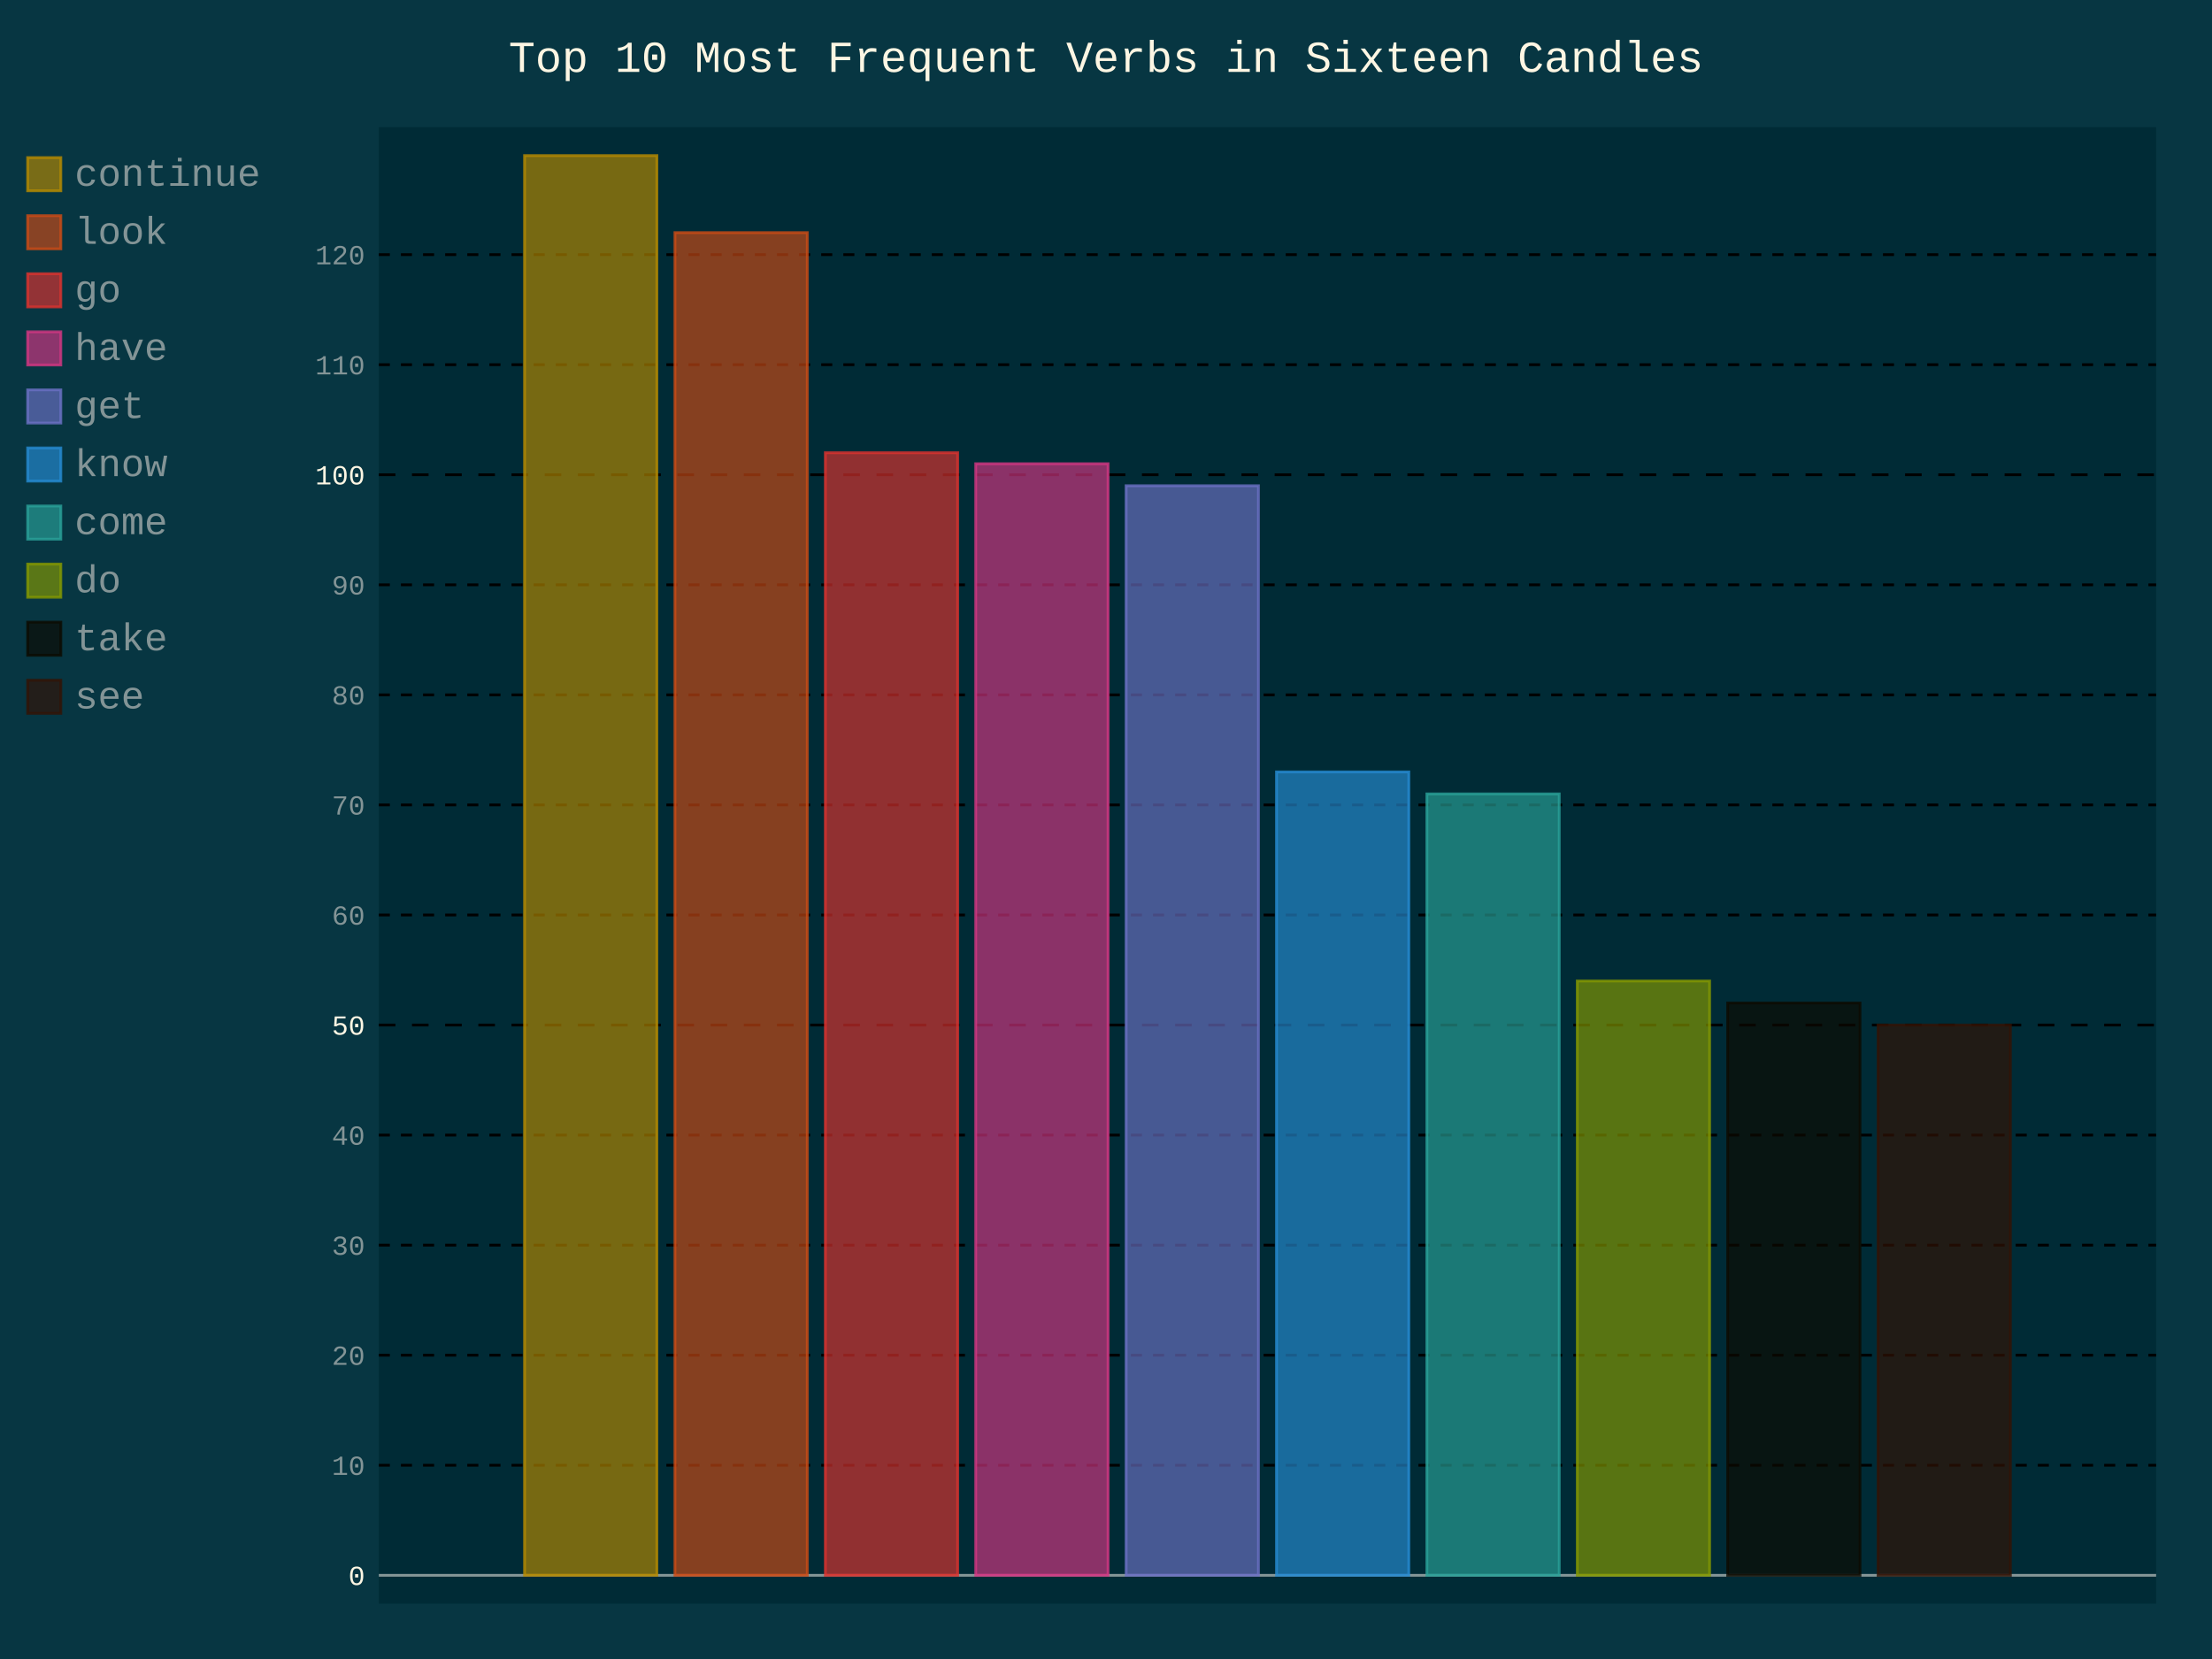
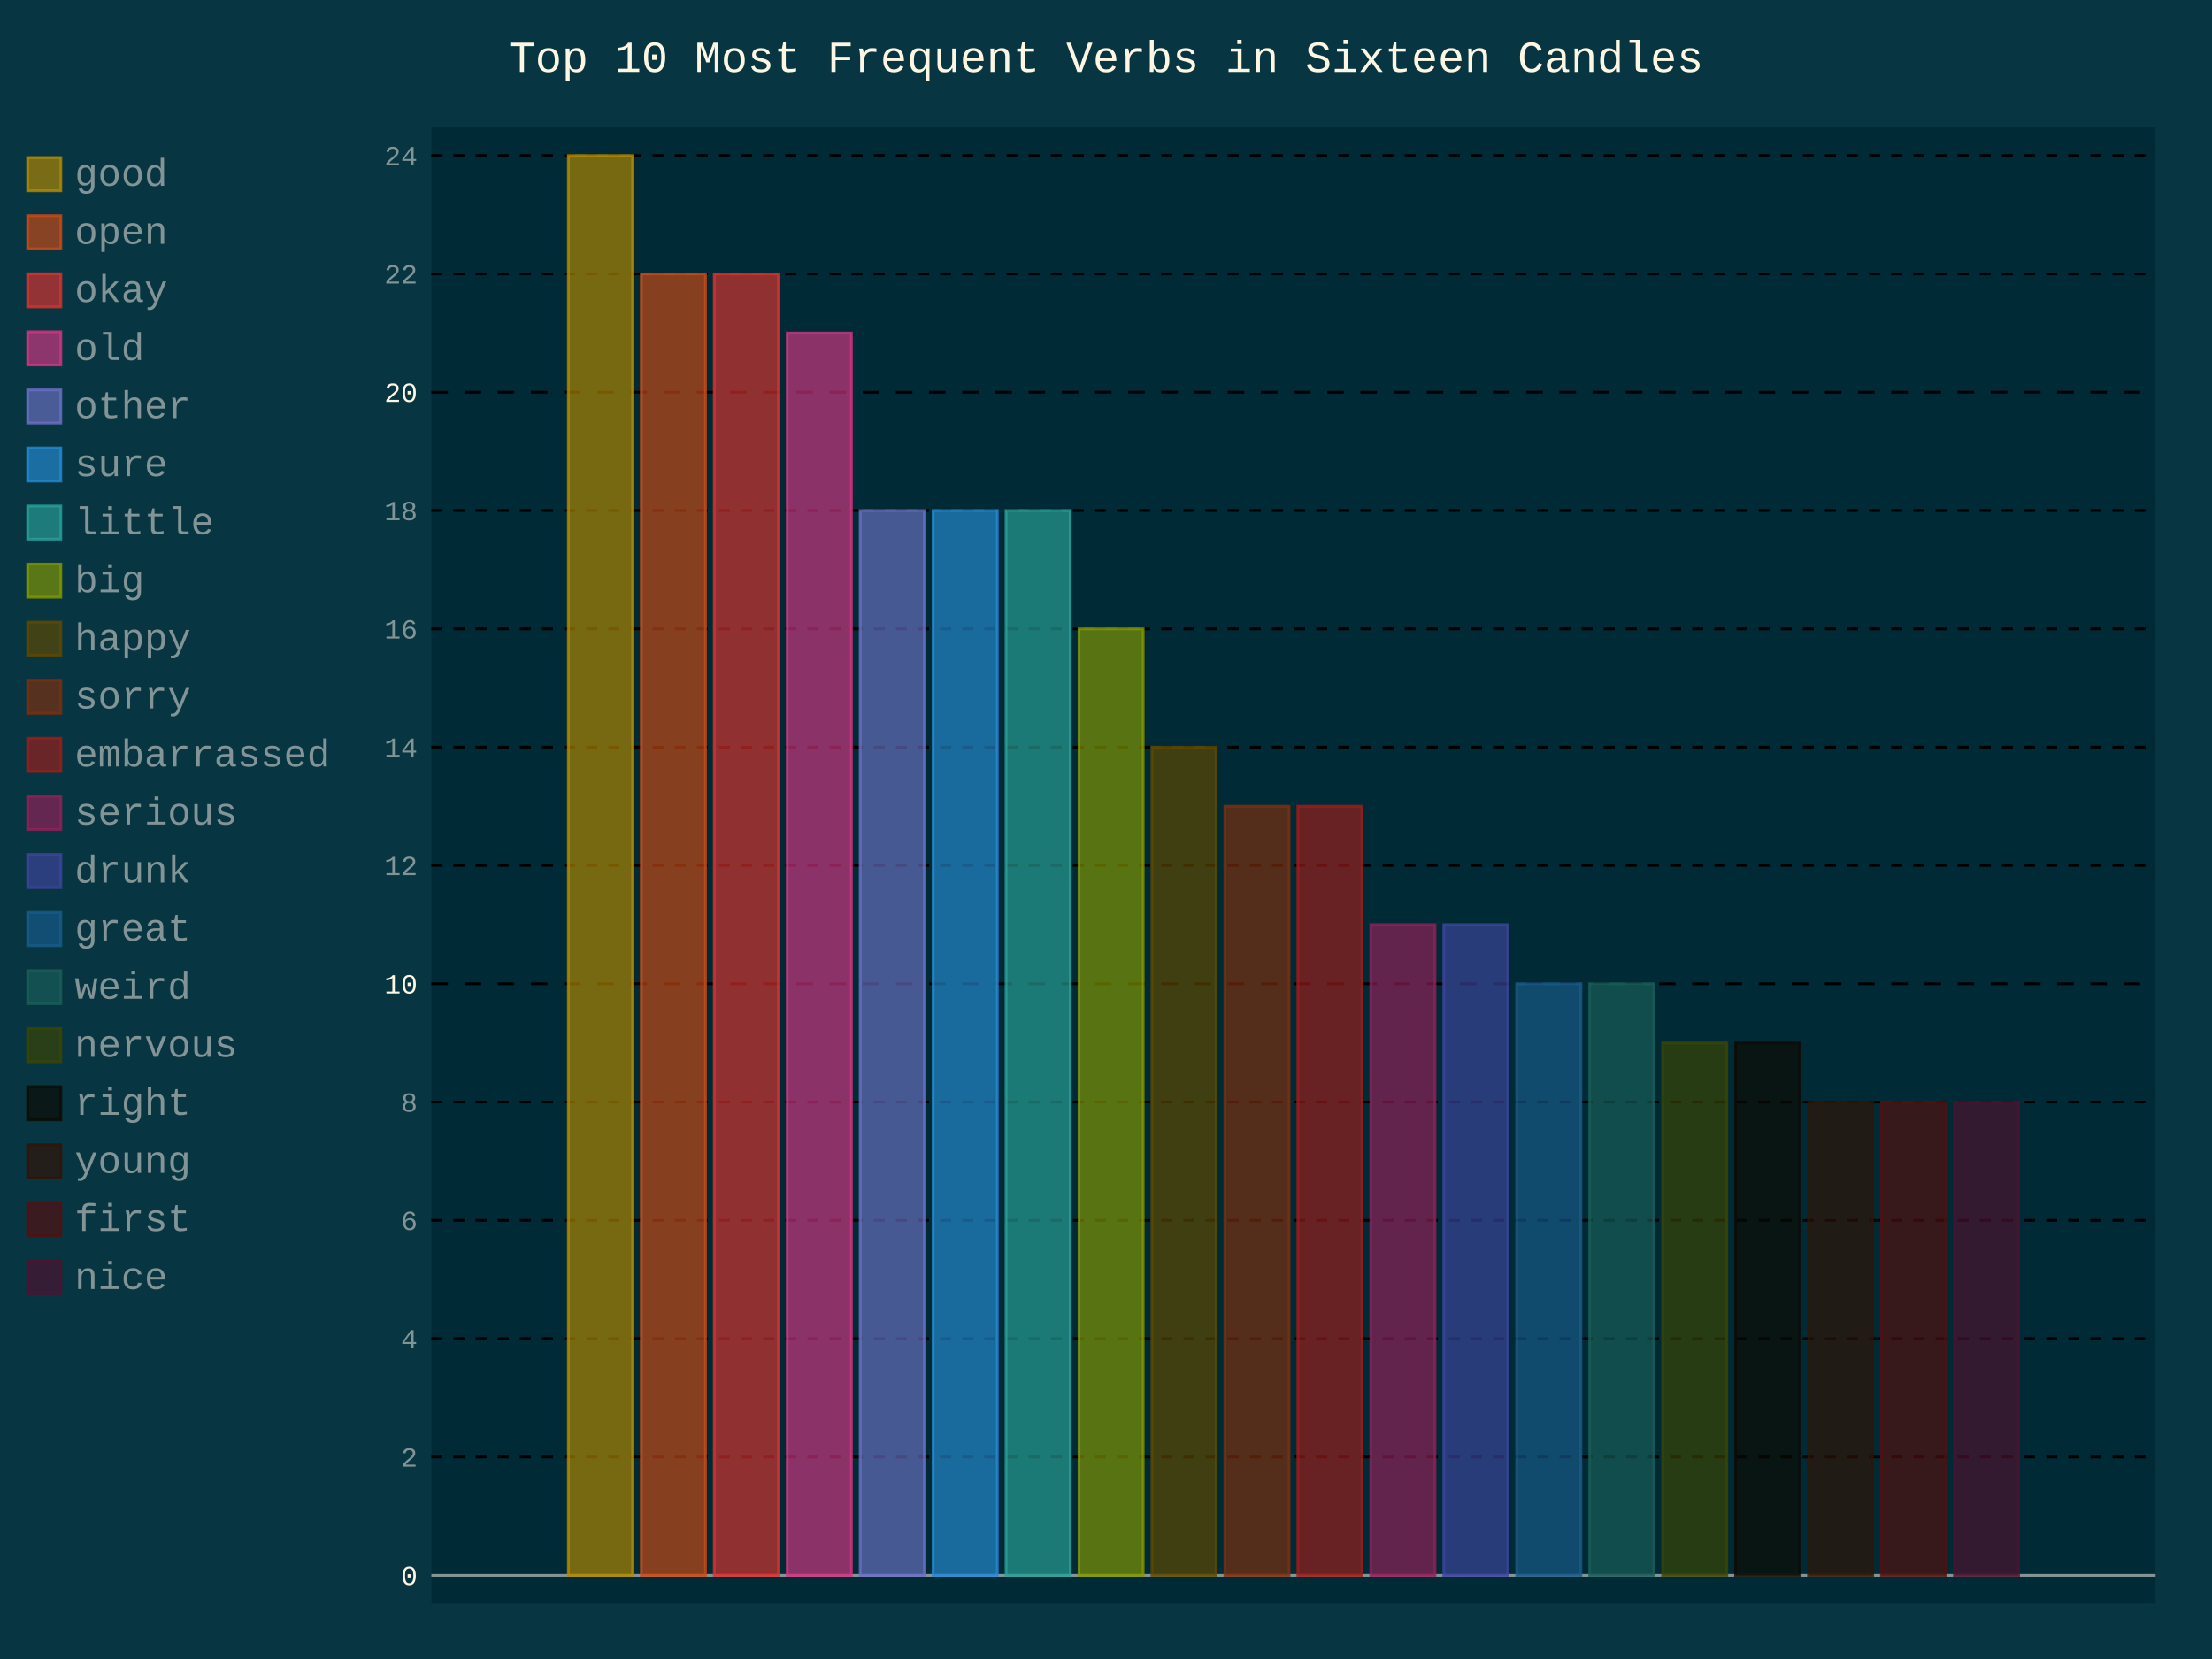
- <svg xmlns="http://www.w3.org/2000/svg" id="chart-0e045e75-2736-4176-a54f-818cfcee8a85" class="pygal-chart" viewBox="0 0 800 600">
+ <svg xmlns="http://www.w3.org/2000/svg" id="chart-12c4cc62-80fc-4d51-9cc6-3040ee820a3d" class="pygal-chart" viewBox="0 0 800 600">
  <defs>
-     <style type="text/css">#chart-0e045e75-2736-4176-a54f-818cfcee8a85{-webkit-user-select:none;-webkit-font-smoothing:antialiased;font-family:Consolas,"Liberation Mono",Menlo,Courier,monospace}#chart-0e045e75-2736-4176-a54f-818cfcee8a85 .title{font-family:Consolas,"Liberation Mono",Menlo,Courier,monospace;font-size:16px}#chart-0e045e75-2736-4176-a54f-818cfcee8a85 .legends .legend text{font-family:Consolas,"Liberation Mono",Menlo,Courier,monospace;font-size:14px}#chart-0e045e75-2736-4176-a54f-818cfcee8a85 .axis text{font-family:Consolas,"Liberation Mono",Menlo,Courier,monospace;font-size:10px}#chart-0e045e75-2736-4176-a54f-818cfcee8a85 .axis text.major{font-family:Consolas,"Liberation Mono",Menlo,Courier,monospace;font-size:10px}#chart-0e045e75-2736-4176-a54f-818cfcee8a85 .text-overlay text.value{font-family:Consolas,"Liberation Mono",Menlo,Courier,monospace;font-size:16px}#chart-0e045e75-2736-4176-a54f-818cfcee8a85 .text-overlay text.label{font-family:Consolas,"Liberation Mono",Menlo,Courier,monospace;font-size:10px}#chart-0e045e75-2736-4176-a54f-818cfcee8a85 .tooltip{font-family:Consolas,"Liberation Mono",Menlo,Courier,monospace;font-size:14px}#chart-0e045e75-2736-4176-a54f-818cfcee8a85 text.no_data{font-family:Consolas,"Liberation Mono",Menlo,Courier,monospace;font-size:64px}
- #chart-0e045e75-2736-4176-a54f-818cfcee8a85{background-color:#073642}#chart-0e045e75-2736-4176-a54f-818cfcee8a85 path,#chart-0e045e75-2736-4176-a54f-818cfcee8a85 line,#chart-0e045e75-2736-4176-a54f-818cfcee8a85 rect,#chart-0e045e75-2736-4176-a54f-818cfcee8a85 circle{-webkit-transition:500ms ease-in;-moz-transition:500ms ease-in;transition:500ms ease-in}#chart-0e045e75-2736-4176-a54f-818cfcee8a85 .graph &gt; .background{fill:#073642}#chart-0e045e75-2736-4176-a54f-818cfcee8a85 .plot &gt; .background{fill:#002b36}#chart-0e045e75-2736-4176-a54f-818cfcee8a85 .graph{fill:#839496}#chart-0e045e75-2736-4176-a54f-818cfcee8a85 text.no_data{fill:#fdf6e3}#chart-0e045e75-2736-4176-a54f-818cfcee8a85 .title{fill:#fdf6e3}#chart-0e045e75-2736-4176-a54f-818cfcee8a85 .legends .legend text{fill:#839496}#chart-0e045e75-2736-4176-a54f-818cfcee8a85 .legends .legend:hover text{fill:#fdf6e3}#chart-0e045e75-2736-4176-a54f-818cfcee8a85 .axis .line{stroke:#fdf6e3}#chart-0e045e75-2736-4176-a54f-818cfcee8a85 .axis .guide.line{stroke:#657b83}#chart-0e045e75-2736-4176-a54f-818cfcee8a85 .axis .major.line{stroke:#839496}#chart-0e045e75-2736-4176-a54f-818cfcee8a85 .axis text.major{fill:#fdf6e3}#chart-0e045e75-2736-4176-a54f-818cfcee8a85 .axis.y .guides:hover .guide.line,#chart-0e045e75-2736-4176-a54f-818cfcee8a85 .line-graph .axis.x .guides:hover .guide.line,#chart-0e045e75-2736-4176-a54f-818cfcee8a85 .stackedline-graph .axis.x .guides:hover .guide.line,#chart-0e045e75-2736-4176-a54f-818cfcee8a85 .xy-graph .axis.x .guides:hover .guide.line{stroke:#fdf6e3}#chart-0e045e75-2736-4176-a54f-818cfcee8a85 .axis .guides:hover text{fill:#fdf6e3}#chart-0e045e75-2736-4176-a54f-818cfcee8a85 .reactive{fill-opacity:.66;stroke-opacity:.8;stroke-width:1}#chart-0e045e75-2736-4176-a54f-818cfcee8a85 .ci{stroke:#839496}#chart-0e045e75-2736-4176-a54f-818cfcee8a85 .reactive.active,#chart-0e045e75-2736-4176-a54f-818cfcee8a85 .active .reactive{fill-opacity:.9;stroke-opacity:.9;stroke-width:4}#chart-0e045e75-2736-4176-a54f-818cfcee8a85 .ci .reactive.active{stroke-width:1.5}#chart-0e045e75-2736-4176-a54f-818cfcee8a85 .series text{fill:#fdf6e3}#chart-0e045e75-2736-4176-a54f-818cfcee8a85 .tooltip rect{fill:#002b36;stroke:#fdf6e3;-webkit-transition:opacity 500ms ease-in;-moz-transition:opacity 500ms ease-in;transition:opacity 500ms ease-in}#chart-0e045e75-2736-4176-a54f-818cfcee8a85 .tooltip .label{fill:#839496}#chart-0e045e75-2736-4176-a54f-818cfcee8a85 .tooltip .label{fill:#839496}#chart-0e045e75-2736-4176-a54f-818cfcee8a85 .tooltip .legend{font-size:.8em;fill:#657b83}#chart-0e045e75-2736-4176-a54f-818cfcee8a85 .tooltip .x_label{font-size:.6em;fill:#fdf6e3}#chart-0e045e75-2736-4176-a54f-818cfcee8a85 .tooltip .xlink{font-size:.5em;text-decoration:underline}#chart-0e045e75-2736-4176-a54f-818cfcee8a85 .tooltip .value{font-size:1.5em}#chart-0e045e75-2736-4176-a54f-818cfcee8a85 .bound{font-size:.5em}#chart-0e045e75-2736-4176-a54f-818cfcee8a85 .max-value{font-size:.75em;fill:#657b83}#chart-0e045e75-2736-4176-a54f-818cfcee8a85 .map-element{fill:#002b36;stroke:#657b83 !important}#chart-0e045e75-2736-4176-a54f-818cfcee8a85 .map-element .reactive{fill-opacity:inherit;stroke-opacity:inherit}#chart-0e045e75-2736-4176-a54f-818cfcee8a85 .color-0,#chart-0e045e75-2736-4176-a54f-818cfcee8a85 .color-0 a:visited{stroke:#b58900;fill:#b58900}#chart-0e045e75-2736-4176-a54f-818cfcee8a85 .color-1,#chart-0e045e75-2736-4176-a54f-818cfcee8a85 .color-1 a:visited{stroke:#cb4b16;fill:#cb4b16}#chart-0e045e75-2736-4176-a54f-818cfcee8a85 .color-2,#chart-0e045e75-2736-4176-a54f-818cfcee8a85 .color-2 a:visited{stroke:#dc322f;fill:#dc322f}#chart-0e045e75-2736-4176-a54f-818cfcee8a85 .color-3,#chart-0e045e75-2736-4176-a54f-818cfcee8a85 .color-3 a:visited{stroke:#d33682;fill:#d33682}#chart-0e045e75-2736-4176-a54f-818cfcee8a85 .color-4,#chart-0e045e75-2736-4176-a54f-818cfcee8a85 .color-4 a:visited{stroke:#6c71c4;fill:#6c71c4}#chart-0e045e75-2736-4176-a54f-818cfcee8a85 .color-5,#chart-0e045e75-2736-4176-a54f-818cfcee8a85 .color-5 a:visited{stroke:#268bd2;fill:#268bd2}#chart-0e045e75-2736-4176-a54f-818cfcee8a85 .color-6,#chart-0e045e75-2736-4176-a54f-818cfcee8a85 .color-6 a:visited{stroke:#2aa198;fill:#2aa198}#chart-0e045e75-2736-4176-a54f-818cfcee8a85 .color-7,#chart-0e045e75-2736-4176-a54f-818cfcee8a85 .color-7 a:visited{stroke:#859900;fill:#859900}#chart-0e045e75-2736-4176-a54f-818cfcee8a85 .color-8,#chart-0e045e75-2736-4176-a54f-818cfcee8a85 .color-8 a:visited{stroke:#0d0a00;fill:#0d0a00}#chart-0e045e75-2736-4176-a54f-818cfcee8a85 .color-9,#chart-0e045e75-2736-4176-a54f-818cfcee8a85 .color-9 a:visited{stroke:#331306;fill:#331306}#chart-0e045e75-2736-4176-a54f-818cfcee8a85 .text-overlay .color-0 text{fill:black}#chart-0e045e75-2736-4176-a54f-818cfcee8a85 .text-overlay .color-1 text{fill:black}#chart-0e045e75-2736-4176-a54f-818cfcee8a85 .text-overlay .color-2 text{fill:black}#chart-0e045e75-2736-4176-a54f-818cfcee8a85 .text-overlay .color-3 text{fill:black}#chart-0e045e75-2736-4176-a54f-818cfcee8a85 .text-overlay .color-4 text{fill:black}#chart-0e045e75-2736-4176-a54f-818cfcee8a85 .text-overlay .color-5 text{fill:black}#chart-0e045e75-2736-4176-a54f-818cfcee8a85 .text-overlay .color-6 text{fill:black}#chart-0e045e75-2736-4176-a54f-818cfcee8a85 .text-overlay .color-7 text{fill:black}#chart-0e045e75-2736-4176-a54f-818cfcee8a85 .text-overlay .color-8 text{fill:white}#chart-0e045e75-2736-4176-a54f-818cfcee8a85 .text-overlay .color-9 text{fill:white}
- #chart-0e045e75-2736-4176-a54f-818cfcee8a85 text.no_data{text-anchor:middle}#chart-0e045e75-2736-4176-a54f-818cfcee8a85 .guide.line{fill:none}#chart-0e045e75-2736-4176-a54f-818cfcee8a85 .centered{text-anchor:middle}#chart-0e045e75-2736-4176-a54f-818cfcee8a85 .title{text-anchor:middle}#chart-0e045e75-2736-4176-a54f-818cfcee8a85 .legends .legend text{fill-opacity:1}#chart-0e045e75-2736-4176-a54f-818cfcee8a85 .axis.x text{text-anchor:middle}#chart-0e045e75-2736-4176-a54f-818cfcee8a85 .axis.x:not(.web) text[transform]{text-anchor:start}#chart-0e045e75-2736-4176-a54f-818cfcee8a85 .axis.x:not(.web) text[transform].backwards{text-anchor:end}#chart-0e045e75-2736-4176-a54f-818cfcee8a85 .axis.y text{text-anchor:end}#chart-0e045e75-2736-4176-a54f-818cfcee8a85 .axis.y text[transform].backwards{text-anchor:start}#chart-0e045e75-2736-4176-a54f-818cfcee8a85 .axis.y2 text{text-anchor:start}#chart-0e045e75-2736-4176-a54f-818cfcee8a85 .axis.y2 text[transform].backwards{text-anchor:end}#chart-0e045e75-2736-4176-a54f-818cfcee8a85 .axis .guide.line{stroke-dasharray:4,4;stroke:black}#chart-0e045e75-2736-4176-a54f-818cfcee8a85 .axis .major.guide.line{stroke-dasharray:6,6;stroke:black}#chart-0e045e75-2736-4176-a54f-818cfcee8a85 .horizontal .axis.y .guide.line,#chart-0e045e75-2736-4176-a54f-818cfcee8a85 .horizontal .axis.y2 .guide.line,#chart-0e045e75-2736-4176-a54f-818cfcee8a85 .vertical .axis.x .guide.line{opacity:0}#chart-0e045e75-2736-4176-a54f-818cfcee8a85 .horizontal .axis.always_show .guide.line,#chart-0e045e75-2736-4176-a54f-818cfcee8a85 .vertical .axis.always_show .guide.line{opacity:1 !important}#chart-0e045e75-2736-4176-a54f-818cfcee8a85 .axis.y .guides:hover .guide.line,#chart-0e045e75-2736-4176-a54f-818cfcee8a85 .axis.y2 .guides:hover .guide.line,#chart-0e045e75-2736-4176-a54f-818cfcee8a85 .axis.x .guides:hover .guide.line{opacity:1}#chart-0e045e75-2736-4176-a54f-818cfcee8a85 .axis .guides:hover text{opacity:1}#chart-0e045e75-2736-4176-a54f-818cfcee8a85 .nofill{fill:none}#chart-0e045e75-2736-4176-a54f-818cfcee8a85 .subtle-fill{fill-opacity:.2}#chart-0e045e75-2736-4176-a54f-818cfcee8a85 .dot{stroke-width:1px;fill-opacity:1;stroke-opacity:1}#chart-0e045e75-2736-4176-a54f-818cfcee8a85 .dot.active{stroke-width:5px}#chart-0e045e75-2736-4176-a54f-818cfcee8a85 .dot.negative{fill:transparent}#chart-0e045e75-2736-4176-a54f-818cfcee8a85 text,#chart-0e045e75-2736-4176-a54f-818cfcee8a85 tspan{stroke:none !important}#chart-0e045e75-2736-4176-a54f-818cfcee8a85 .series text.active{opacity:1}#chart-0e045e75-2736-4176-a54f-818cfcee8a85 .tooltip rect{fill-opacity:.95;stroke-width:.5}#chart-0e045e75-2736-4176-a54f-818cfcee8a85 .tooltip text{fill-opacity:1}#chart-0e045e75-2736-4176-a54f-818cfcee8a85 .showable{visibility:hidden}#chart-0e045e75-2736-4176-a54f-818cfcee8a85 .showable.shown{visibility:visible}#chart-0e045e75-2736-4176-a54f-818cfcee8a85 .gauge-background{fill:rgba(229,229,229,1);stroke:none}#chart-0e045e75-2736-4176-a54f-818cfcee8a85 .bg-lines{stroke:#073642;stroke-width:2px}</style>
+     <style type="text/css">#chart-12c4cc62-80fc-4d51-9cc6-3040ee820a3d{-webkit-user-select:none;-webkit-font-smoothing:antialiased;font-family:Consolas,"Liberation Mono",Menlo,Courier,monospace}#chart-12c4cc62-80fc-4d51-9cc6-3040ee820a3d .title{font-family:Consolas,"Liberation Mono",Menlo,Courier,monospace;font-size:16px}#chart-12c4cc62-80fc-4d51-9cc6-3040ee820a3d .legends .legend text{font-family:Consolas,"Liberation Mono",Menlo,Courier,monospace;font-size:14px}#chart-12c4cc62-80fc-4d51-9cc6-3040ee820a3d .axis text{font-family:Consolas,"Liberation Mono",Menlo,Courier,monospace;font-size:10px}#chart-12c4cc62-80fc-4d51-9cc6-3040ee820a3d .axis text.major{font-family:Consolas,"Liberation Mono",Menlo,Courier,monospace;font-size:10px}#chart-12c4cc62-80fc-4d51-9cc6-3040ee820a3d .text-overlay text.value{font-family:Consolas,"Liberation Mono",Menlo,Courier,monospace;font-size:16px}#chart-12c4cc62-80fc-4d51-9cc6-3040ee820a3d .text-overlay text.label{font-family:Consolas,"Liberation Mono",Menlo,Courier,monospace;font-size:10px}#chart-12c4cc62-80fc-4d51-9cc6-3040ee820a3d .tooltip{font-family:Consolas,"Liberation Mono",Menlo,Courier,monospace;font-size:14px}#chart-12c4cc62-80fc-4d51-9cc6-3040ee820a3d text.no_data{font-family:Consolas,"Liberation Mono",Menlo,Courier,monospace;font-size:64px}
+ #chart-12c4cc62-80fc-4d51-9cc6-3040ee820a3d{background-color:#073642}#chart-12c4cc62-80fc-4d51-9cc6-3040ee820a3d path,#chart-12c4cc62-80fc-4d51-9cc6-3040ee820a3d line,#chart-12c4cc62-80fc-4d51-9cc6-3040ee820a3d rect,#chart-12c4cc62-80fc-4d51-9cc6-3040ee820a3d circle{-webkit-transition:500ms ease-in;-moz-transition:500ms ease-in;transition:500ms ease-in}#chart-12c4cc62-80fc-4d51-9cc6-3040ee820a3d .graph &gt; .background{fill:#073642}#chart-12c4cc62-80fc-4d51-9cc6-3040ee820a3d .plot &gt; .background{fill:#002b36}#chart-12c4cc62-80fc-4d51-9cc6-3040ee820a3d .graph{fill:#839496}#chart-12c4cc62-80fc-4d51-9cc6-3040ee820a3d text.no_data{fill:#fdf6e3}#chart-12c4cc62-80fc-4d51-9cc6-3040ee820a3d .title{fill:#fdf6e3}#chart-12c4cc62-80fc-4d51-9cc6-3040ee820a3d .legends .legend text{fill:#839496}#chart-12c4cc62-80fc-4d51-9cc6-3040ee820a3d .legends .legend:hover text{fill:#fdf6e3}#chart-12c4cc62-80fc-4d51-9cc6-3040ee820a3d .axis .line{stroke:#fdf6e3}#chart-12c4cc62-80fc-4d51-9cc6-3040ee820a3d .axis .guide.line{stroke:#657b83}#chart-12c4cc62-80fc-4d51-9cc6-3040ee820a3d .axis .major.line{stroke:#839496}#chart-12c4cc62-80fc-4d51-9cc6-3040ee820a3d .axis text.major{fill:#fdf6e3}#chart-12c4cc62-80fc-4d51-9cc6-3040ee820a3d .axis.y .guides:hover .guide.line,#chart-12c4cc62-80fc-4d51-9cc6-3040ee820a3d .line-graph .axis.x .guides:hover .guide.line,#chart-12c4cc62-80fc-4d51-9cc6-3040ee820a3d .stackedline-graph .axis.x .guides:hover .guide.line,#chart-12c4cc62-80fc-4d51-9cc6-3040ee820a3d .xy-graph .axis.x .guides:hover .guide.line{stroke:#fdf6e3}#chart-12c4cc62-80fc-4d51-9cc6-3040ee820a3d .axis .guides:hover text{fill:#fdf6e3}#chart-12c4cc62-80fc-4d51-9cc6-3040ee820a3d .reactive{fill-opacity:.66;stroke-opacity:.8;stroke-width:1}#chart-12c4cc62-80fc-4d51-9cc6-3040ee820a3d .ci{stroke:#839496}#chart-12c4cc62-80fc-4d51-9cc6-3040ee820a3d .reactive.active,#chart-12c4cc62-80fc-4d51-9cc6-3040ee820a3d .active .reactive{fill-opacity:.9;stroke-opacity:.9;stroke-width:4}#chart-12c4cc62-80fc-4d51-9cc6-3040ee820a3d .ci .reactive.active{stroke-width:1.5}#chart-12c4cc62-80fc-4d51-9cc6-3040ee820a3d .series text{fill:#fdf6e3}#chart-12c4cc62-80fc-4d51-9cc6-3040ee820a3d .tooltip rect{fill:#002b36;stroke:#fdf6e3;-webkit-transition:opacity 500ms ease-in;-moz-transition:opacity 500ms ease-in;transition:opacity 500ms ease-in}#chart-12c4cc62-80fc-4d51-9cc6-3040ee820a3d .tooltip .label{fill:#839496}#chart-12c4cc62-80fc-4d51-9cc6-3040ee820a3d .tooltip .label{fill:#839496}#chart-12c4cc62-80fc-4d51-9cc6-3040ee820a3d .tooltip .legend{font-size:.8em;fill:#657b83}#chart-12c4cc62-80fc-4d51-9cc6-3040ee820a3d .tooltip .x_label{font-size:.6em;fill:#fdf6e3}#chart-12c4cc62-80fc-4d51-9cc6-3040ee820a3d .tooltip .xlink{font-size:.5em;text-decoration:underline}#chart-12c4cc62-80fc-4d51-9cc6-3040ee820a3d .tooltip .value{font-size:1.5em}#chart-12c4cc62-80fc-4d51-9cc6-3040ee820a3d .bound{font-size:.5em}#chart-12c4cc62-80fc-4d51-9cc6-3040ee820a3d .max-value{font-size:.75em;fill:#657b83}#chart-12c4cc62-80fc-4d51-9cc6-3040ee820a3d .map-element{fill:#002b36;stroke:#657b83 !important}#chart-12c4cc62-80fc-4d51-9cc6-3040ee820a3d .map-element .reactive{fill-opacity:inherit;stroke-opacity:inherit}#chart-12c4cc62-80fc-4d51-9cc6-3040ee820a3d .color-0,#chart-12c4cc62-80fc-4d51-9cc6-3040ee820a3d .color-0 a:visited{stroke:#b58900;fill:#b58900}#chart-12c4cc62-80fc-4d51-9cc6-3040ee820a3d .color-1,#chart-12c4cc62-80fc-4d51-9cc6-3040ee820a3d .color-1 a:visited{stroke:#cb4b16;fill:#cb4b16}#chart-12c4cc62-80fc-4d51-9cc6-3040ee820a3d .color-2,#chart-12c4cc62-80fc-4d51-9cc6-3040ee820a3d .color-2 a:visited{stroke:#dc322f;fill:#dc322f}#chart-12c4cc62-80fc-4d51-9cc6-3040ee820a3d .color-3,#chart-12c4cc62-80fc-4d51-9cc6-3040ee820a3d .color-3 a:visited{stroke:#d33682;fill:#d33682}#chart-12c4cc62-80fc-4d51-9cc6-3040ee820a3d .color-4,#chart-12c4cc62-80fc-4d51-9cc6-3040ee820a3d .color-4 a:visited{stroke:#6c71c4;fill:#6c71c4}#chart-12c4cc62-80fc-4d51-9cc6-3040ee820a3d .color-5,#chart-12c4cc62-80fc-4d51-9cc6-3040ee820a3d .color-5 a:visited{stroke:#268bd2;fill:#268bd2}#chart-12c4cc62-80fc-4d51-9cc6-3040ee820a3d .color-6,#chart-12c4cc62-80fc-4d51-9cc6-3040ee820a3d .color-6 a:visited{stroke:#2aa198;fill:#2aa198}#chart-12c4cc62-80fc-4d51-9cc6-3040ee820a3d .color-7,#chart-12c4cc62-80fc-4d51-9cc6-3040ee820a3d .color-7 a:visited{stroke:#859900;fill:#859900}#chart-12c4cc62-80fc-4d51-9cc6-3040ee820a3d .color-8,#chart-12c4cc62-80fc-4d51-9cc6-3040ee820a3d .color-8 a:visited{stroke:#614900;fill:#614900}#chart-12c4cc62-80fc-4d51-9cc6-3040ee820a3d .color-9,#chart-12c4cc62-80fc-4d51-9cc6-3040ee820a3d .color-9 a:visited{stroke:#7f2f0e;fill:#7f2f0e}#chart-12c4cc62-80fc-4d51-9cc6-3040ee820a3d .color-10,#chart-12c4cc62-80fc-4d51-9cc6-3040ee820a3d .color-10 a:visited{stroke:#9d1d1a;fill:#9d1d1a}#chart-12c4cc62-80fc-4d51-9cc6-3040ee820a3d .color-11,#chart-12c4cc62-80fc-4d51-9cc6-3040ee820a3d .color-11 a:visited{stroke:#942059;fill:#942059}#chart-12c4cc62-80fc-4d51-9cc6-3040ee820a3d .color-12,#chart-12c4cc62-80fc-4d51-9cc6-3040ee820a3d .color-12 a:visited{stroke:#3f449d;fill:#3f449d}#chart-12c4cc62-80fc-4d51-9cc6-3040ee820a3d .color-13,#chart-12c4cc62-80fc-4d51-9cc6-3040ee820a3d .color-13 a:visited{stroke:#195c8b;fill:#195c8b}#chart-12c4cc62-80fc-4d51-9cc6-3040ee820a3d .color-14,#chart-12c4cc62-80fc-4d51-9cc6-3040ee820a3d .color-14 a:visited{stroke:#195e59;fill:#195e59}#chart-12c4cc62-80fc-4d51-9cc6-3040ee820a3d .color-15,#chart-12c4cc62-80fc-4d51-9cc6-3040ee820a3d .color-15 a:visited{stroke:#3c4500;fill:#3c4500}#chart-12c4cc62-80fc-4d51-9cc6-3040ee820a3d .color-16,#chart-12c4cc62-80fc-4d51-9cc6-3040ee820a3d .color-16 a:visited{stroke:#0d0a00;fill:#0d0a00}#chart-12c4cc62-80fc-4d51-9cc6-3040ee820a3d .color-17,#chart-12c4cc62-80fc-4d51-9cc6-3040ee820a3d .color-17 a:visited{stroke:#331306;fill:#331306}#chart-12c4cc62-80fc-4d51-9cc6-3040ee820a3d .color-18,#chart-12c4cc62-80fc-4d51-9cc6-3040ee820a3d .color-18 a:visited{stroke:#540f0e;fill:#540f0e}#chart-12c4cc62-80fc-4d51-9cc6-3040ee820a3d .color-19,#chart-12c4cc62-80fc-4d51-9cc6-3040ee820a3d .color-19 a:visited{stroke:#4f112f;fill:#4f112f}#chart-12c4cc62-80fc-4d51-9cc6-3040ee820a3d .text-overlay .color-0 text{fill:black}#chart-12c4cc62-80fc-4d51-9cc6-3040ee820a3d .text-overlay .color-1 text{fill:black}#chart-12c4cc62-80fc-4d51-9cc6-3040ee820a3d .text-overlay .color-2 text{fill:black}#chart-12c4cc62-80fc-4d51-9cc6-3040ee820a3d .text-overlay .color-3 text{fill:black}#chart-12c4cc62-80fc-4d51-9cc6-3040ee820a3d .text-overlay .color-4 text{fill:black}#chart-12c4cc62-80fc-4d51-9cc6-3040ee820a3d .text-overlay .color-5 text{fill:black}#chart-12c4cc62-80fc-4d51-9cc6-3040ee820a3d .text-overlay .color-6 text{fill:black}#chart-12c4cc62-80fc-4d51-9cc6-3040ee820a3d .text-overlay .color-7 text{fill:black}#chart-12c4cc62-80fc-4d51-9cc6-3040ee820a3d .text-overlay .color-8 text{fill:black}#chart-12c4cc62-80fc-4d51-9cc6-3040ee820a3d .text-overlay .color-9 text{fill:black}#chart-12c4cc62-80fc-4d51-9cc6-3040ee820a3d .text-overlay .color-10 text{fill:black}#chart-12c4cc62-80fc-4d51-9cc6-3040ee820a3d .text-overlay .color-11 text{fill:black}#chart-12c4cc62-80fc-4d51-9cc6-3040ee820a3d .text-overlay .color-12 text{fill:black}#chart-12c4cc62-80fc-4d51-9cc6-3040ee820a3d .text-overlay .color-13 text{fill:black}#chart-12c4cc62-80fc-4d51-9cc6-3040ee820a3d .text-overlay .color-14 text{fill:black}#chart-12c4cc62-80fc-4d51-9cc6-3040ee820a3d .text-overlay .color-15 text{fill:white}#chart-12c4cc62-80fc-4d51-9cc6-3040ee820a3d .text-overlay .color-16 text{fill:white}#chart-12c4cc62-80fc-4d51-9cc6-3040ee820a3d .text-overlay .color-17 text{fill:white}#chart-12c4cc62-80fc-4d51-9cc6-3040ee820a3d .text-overlay .color-18 text{fill:black}#chart-12c4cc62-80fc-4d51-9cc6-3040ee820a3d .text-overlay .color-19 text{fill:black}
+ #chart-12c4cc62-80fc-4d51-9cc6-3040ee820a3d text.no_data{text-anchor:middle}#chart-12c4cc62-80fc-4d51-9cc6-3040ee820a3d .guide.line{fill:none}#chart-12c4cc62-80fc-4d51-9cc6-3040ee820a3d .centered{text-anchor:middle}#chart-12c4cc62-80fc-4d51-9cc6-3040ee820a3d .title{text-anchor:middle}#chart-12c4cc62-80fc-4d51-9cc6-3040ee820a3d .legends .legend text{fill-opacity:1}#chart-12c4cc62-80fc-4d51-9cc6-3040ee820a3d .axis.x text{text-anchor:middle}#chart-12c4cc62-80fc-4d51-9cc6-3040ee820a3d .axis.x:not(.web) text[transform]{text-anchor:start}#chart-12c4cc62-80fc-4d51-9cc6-3040ee820a3d .axis.x:not(.web) text[transform].backwards{text-anchor:end}#chart-12c4cc62-80fc-4d51-9cc6-3040ee820a3d .axis.y text{text-anchor:end}#chart-12c4cc62-80fc-4d51-9cc6-3040ee820a3d .axis.y text[transform].backwards{text-anchor:start}#chart-12c4cc62-80fc-4d51-9cc6-3040ee820a3d .axis.y2 text{text-anchor:start}#chart-12c4cc62-80fc-4d51-9cc6-3040ee820a3d .axis.y2 text[transform].backwards{text-anchor:end}#chart-12c4cc62-80fc-4d51-9cc6-3040ee820a3d .axis .guide.line{stroke-dasharray:4,4;stroke:black}#chart-12c4cc62-80fc-4d51-9cc6-3040ee820a3d .axis .major.guide.line{stroke-dasharray:6,6;stroke:black}#chart-12c4cc62-80fc-4d51-9cc6-3040ee820a3d .horizontal .axis.y .guide.line,#chart-12c4cc62-80fc-4d51-9cc6-3040ee820a3d .horizontal .axis.y2 .guide.line,#chart-12c4cc62-80fc-4d51-9cc6-3040ee820a3d .vertical .axis.x .guide.line{opacity:0}#chart-12c4cc62-80fc-4d51-9cc6-3040ee820a3d .horizontal .axis.always_show .guide.line,#chart-12c4cc62-80fc-4d51-9cc6-3040ee820a3d .vertical .axis.always_show .guide.line{opacity:1 !important}#chart-12c4cc62-80fc-4d51-9cc6-3040ee820a3d .axis.y .guides:hover .guide.line,#chart-12c4cc62-80fc-4d51-9cc6-3040ee820a3d .axis.y2 .guides:hover .guide.line,#chart-12c4cc62-80fc-4d51-9cc6-3040ee820a3d .axis.x .guides:hover .guide.line{opacity:1}#chart-12c4cc62-80fc-4d51-9cc6-3040ee820a3d .axis .guides:hover text{opacity:1}#chart-12c4cc62-80fc-4d51-9cc6-3040ee820a3d .nofill{fill:none}#chart-12c4cc62-80fc-4d51-9cc6-3040ee820a3d .subtle-fill{fill-opacity:.2}#chart-12c4cc62-80fc-4d51-9cc6-3040ee820a3d .dot{stroke-width:1px;fill-opacity:1;stroke-opacity:1}#chart-12c4cc62-80fc-4d51-9cc6-3040ee820a3d .dot.active{stroke-width:5px}#chart-12c4cc62-80fc-4d51-9cc6-3040ee820a3d .dot.negative{fill:transparent}#chart-12c4cc62-80fc-4d51-9cc6-3040ee820a3d text,#chart-12c4cc62-80fc-4d51-9cc6-3040ee820a3d tspan{stroke:none !important}#chart-12c4cc62-80fc-4d51-9cc6-3040ee820a3d .series text.active{opacity:1}#chart-12c4cc62-80fc-4d51-9cc6-3040ee820a3d .tooltip rect{fill-opacity:.95;stroke-width:.5}#chart-12c4cc62-80fc-4d51-9cc6-3040ee820a3d .tooltip text{fill-opacity:1}#chart-12c4cc62-80fc-4d51-9cc6-3040ee820a3d .showable{visibility:hidden}#chart-12c4cc62-80fc-4d51-9cc6-3040ee820a3d .showable.shown{visibility:visible}#chart-12c4cc62-80fc-4d51-9cc6-3040ee820a3d .gauge-background{fill:rgba(229,229,229,1);stroke:none}#chart-12c4cc62-80fc-4d51-9cc6-3040ee820a3d .bg-lines{stroke:#073642;stroke-width:2px}</style>
  </defs>
  <g class="graph bar-graph vertical">
    <rect x="0" y="0" width="800" height="600" class="background" />
-     <g transform="translate(137, 46)" class="plot">
-       <rect x="0" y="0" width="642.8" height="534" class="background" />
+     <g transform="translate(156, 46)" class="plot">
+       <rect x="0" y="0" width="623.6" height="534" class="background" />
      <g class="axis y always_show">
        <g class="guides">
-           <path d="M0 523.731 h642.8" class="axis major line" />
+           <path d="M0 523.731 h623.6" class="axis major line" />
          <text x="-5" y="527.231" class="major">0</text>
        </g>
        <g class="guides">
-           <path d="M0 483.928 h642.8" class="guide line" />
-           <text x="-5" y="487.428" class="">10</text>
-         </g>
-         <g class="guides">
-           <path d="M0 444.124 h642.8" class="guide line" />
-           <text x="-5" y="447.624" class="">20</text>
-         </g>
-         <g class="guides">
-           <path d="M0 404.321 h642.8" class="guide line" />
-           <text x="-5" y="407.821" class="">30</text>
-         </g>
-         <g class="guides">
-           <path d="M0 364.518 h642.8" class="guide line" />
-           <text x="-5" y="368.018" class="">40</text>
-         </g>
-         <g class="guides">
-           <path d="M0 324.715 h642.8" class="major guide line" />
-           <text x="-5" y="328.215" class="major">50</text>
-         </g>
-         <g class="guides">
-           <path d="M0 284.911 h642.8" class="guide line" />
-           <text x="-5" y="288.411" class="">60</text>
-         </g>
-         <g class="guides">
-           <path d="M0 245.108 h642.8" class="guide line" />
-           <text x="-5" y="248.608" class="">70</text>
-         </g>
-         <g class="guides">
-           <path d="M0 205.305 h642.8" class="guide line" />
-           <text x="-5" y="208.805" class="">80</text>
-         </g>
-         <g class="guides">
-           <path d="M0 165.502 h642.8" class="guide line" />
-           <text x="-5" y="169.002" class="">90</text>
-         </g>
-         <g class="guides">
-           <path d="M0 125.699 h642.8" class="major guide line" />
-           <text x="-5" y="129.199" class="major">100</text>
-         </g>
-         <g class="guides">
-           <path d="M0 85.895 h642.8" class="guide line" />
-           <text x="-5" y="89.395" class="">110</text>
-         </g>
-         <g class="guides">
-           <path d="M0 46.092 h642.8" class="guide line" />
-           <text x="-5" y="49.592" class="">120</text>
+           <path d="M0 480.942 h623.6" class="guide line" />
+           <text x="-5" y="484.442" class="">2</text>
+         </g>
+         <g class="guides">
+           <path d="M0 438.154 h623.6" class="guide line" />
+           <text x="-5" y="441.654" class="">4</text>
+         </g>
+         <g class="guides">
+           <path d="M0 395.365 h623.6" class="guide line" />
+           <text x="-5" y="398.865" class="">6</text>
+         </g>
+         <g class="guides">
+           <path d="M0 352.577 h623.6" class="guide line" />
+           <text x="-5" y="356.077" class="">8</text>
+         </g>
+         <g class="guides">
+           <path d="M0 309.788 h623.6" class="major guide line" />
+           <text x="-5" y="313.288" class="major">10</text>
+         </g>
+         <g class="guides">
+           <path d="M0 267 h623.6" class="guide line" />
+           <text x="-5" y="270.5" class="">12</text>
+         </g>
+         <g class="guides">
+           <path d="M0 224.212 h623.6" class="guide line" />
+           <text x="-5" y="227.712" class="">14</text>
+         </g>
+         <g class="guides">
+           <path d="M0 181.423 h623.6" class="guide line" />
+           <text x="-5" y="184.923" class="">16</text>
+         </g>
+         <g class="guides">
+           <path d="M0 138.635 h623.6" class="guide line" />
+           <text x="-5" y="142.135" class="">18</text>
+         </g>
+         <g class="guides">
+           <path d="M0 95.846 h623.6" class="major guide line" />
+           <text x="-5" y="99.346" class="major">20</text>
+         </g>
+         <g class="guides">
+           <path d="M0 53.058 h623.6" class="guide line" />
+           <text x="-5" y="56.558" class="">22</text>
+         </g>
+         <g class="guides">
+           <path d="M0 10.269 h623.6" class="guide line" />
+           <text x="-5" y="13.769" class="">24</text>
        </g>
      </g>
      <g class="series serie-0 color-0">
        <g class="bars">
          <g class="bar">
-             <rect x="52.71" y="10.269" rx="0" ry="0" width="47.864" height="513.462" class="rect reactive tooltip-trigger" />
+             <rect x="49.552" y="10.269" rx="0" ry="0" width="23.217" height="513.462" class="rect reactive tooltip-trigger" />
          </g>
        </g>
      </g>
      <g class="series serie-1 color-1">
        <g class="bars">
          <g class="bar">
-             <rect x="107.1" y="38.131" rx="0" ry="0" width="47.864" height="485.599" class="rect reactive tooltip-trigger" />
+             <rect x="75.935" y="53.058" rx="0" ry="0" width="23.217" height="470.673" class="rect reactive tooltip-trigger" />
          </g>
        </g>
      </g>
      <g class="series serie-2 color-2">
        <g class="bars">
          <g class="bar">
-             <rect x="161.491" y="117.738" rx="0" ry="0" width="47.864" height="405.993" class="rect reactive tooltip-trigger" />
+             <rect x="102.318" y="53.058" rx="0" ry="0" width="23.217" height="470.673" class="rect reactive tooltip-trigger" />
          </g>
        </g>
      </g>
      <g class="series serie-3 color-3">
        <g class="bars">
          <g class="bar">
-             <rect x="215.882" y="121.718" rx="0" ry="0" width="47.864" height="402.013" class="rect reactive tooltip-trigger" />
+             <rect x="128.701" y="74.452" rx="0" ry="0" width="23.217" height="449.279" class="rect reactive tooltip-trigger" />
          </g>
        </g>
      </g>
      <g class="series serie-4 color-4">
        <g class="bars">
          <g class="bar">
-             <rect x="270.273" y="129.679" rx="0" ry="0" width="47.864" height="394.052" class="rect reactive tooltip-trigger" />
+             <rect x="155.085" y="138.635" rx="0" ry="0" width="23.217" height="385.096" class="rect reactive tooltip-trigger" />
          </g>
        </g>
      </g>
      <g class="series serie-5 color-5">
        <g class="bars">
          <g class="bar">
-             <rect x="324.663" y="233.167" rx="0" ry="0" width="47.864" height="290.564" class="rect reactive tooltip-trigger" />
+             <rect x="181.468" y="138.635" rx="0" ry="0" width="23.217" height="385.096" class="rect reactive tooltip-trigger" />
          </g>
        </g>
      </g>
      <g class="series serie-6 color-6">
        <g class="bars">
          <g class="bar">
-             <rect x="379.054" y="241.128" rx="0" ry="0" width="47.864" height="282.603" class="rect reactive tooltip-trigger" />
+             <rect x="207.851" y="138.635" rx="0" ry="0" width="23.217" height="385.096" class="rect reactive tooltip-trigger" />
          </g>
        </g>
      </g>
      <g class="series serie-7 color-7">
        <g class="bars">
          <g class="bar">
-             <rect x="433.445" y="308.793" rx="0" ry="0" width="47.864" height="214.937" class="rect reactive tooltip-trigger" />
+             <rect x="234.234" y="181.423" rx="0" ry="0" width="23.217" height="342.308" class="rect reactive tooltip-trigger" />
          </g>
        </g>
      </g>
      <g class="series serie-8 color-8">
        <g class="bars">
          <g class="bar">
-             <rect x="487.836" y="316.754" rx="0" ry="0" width="47.864" height="206.977" class="rect reactive tooltip-trigger" />
+             <rect x="260.617" y="224.212" rx="0" ry="0" width="23.217" height="299.519" class="rect reactive tooltip-trigger" />
          </g>
        </g>
      </g>
      <g class="series serie-9 color-9">
        <g class="bars">
          <g class="bar">
-             <rect x="542.227" y="324.715" rx="0" ry="0" width="47.864" height="199.016" class="rect reactive tooltip-trigger" />
+             <rect x="287" y="245.606" rx="0" ry="0" width="23.217" height="278.125" class="rect reactive tooltip-trigger" />
+           </g>
+         </g>
+       </g>
+       <g class="series serie-10 color-10">
+         <g class="bars">
+           <g class="bar">
+             <rect x="313.383" y="245.606" rx="0" ry="0" width="23.217" height="278.125" class="rect reactive tooltip-trigger" />
+           </g>
+         </g>
+       </g>
+       <g class="series serie-11 color-11">
+         <g class="bars">
+           <g class="bar">
+             <rect x="339.766" y="288.394" rx="0" ry="0" width="23.217" height="235.337" class="rect reactive tooltip-trigger" />
+           </g>
+         </g>
+       </g>
+       <g class="series serie-12 color-12">
+         <g class="bars">
+           <g class="bar">
+             <rect x="366.149" y="288.394" rx="0" ry="0" width="23.217" height="235.337" class="rect reactive tooltip-trigger" />
+           </g>
+         </g>
+       </g>
+       <g class="series serie-13 color-13">
+         <g class="bars">
+           <g class="bar">
+             <rect x="392.532" y="309.788" rx="0" ry="0" width="23.217" height="213.942" class="rect reactive tooltip-trigger" />
+           </g>
+         </g>
+       </g>
+       <g class="series serie-14 color-14">
+         <g class="bars">
+           <g class="bar">
+             <rect x="418.915" y="309.788" rx="0" ry="0" width="23.217" height="213.942" class="rect reactive tooltip-trigger" />
+           </g>
+         </g>
+       </g>
+       <g class="series serie-15 color-15">
+         <g class="bars">
+           <g class="bar">
+             <rect x="445.298" y="331.183" rx="0" ry="0" width="23.217" height="192.548" class="rect reactive tooltip-trigger" />
+           </g>
+         </g>
+       </g>
+       <g class="series serie-16 color-16">
+         <g class="bars">
+           <g class="bar">
+             <rect x="471.681" y="331.183" rx="0" ry="0" width="23.217" height="192.548" class="rect reactive tooltip-trigger" />
+           </g>
+         </g>
+       </g>
+       <g class="series serie-17 color-17">
+         <g class="bars">
+           <g class="bar">
+             <rect x="498.065" y="352.577" rx="0" ry="0" width="23.217" height="171.154" class="rect reactive tooltip-trigger" />
+           </g>
+         </g>
+       </g>
+       <g class="series serie-18 color-18">
+         <g class="bars">
+           <g class="bar">
+             <rect x="524.448" y="352.577" rx="0" ry="0" width="23.217" height="171.154" class="rect reactive tooltip-trigger" />
+           </g>
+         </g>
+       </g>
+       <g class="series serie-19 color-19">
+         <g class="bars">
+           <g class="bar">
+             <rect x="550.831" y="352.577" rx="0" ry="0" width="23.217" height="171.154" class="rect reactive tooltip-trigger" />
          </g>
        </g>
      </g>
    </g>
    <g class="titles">
      <text x="400.0" y="26" class="title plot_title">Top 10 Most Frequent Verbs in Sixteen Candles</text>
    </g>
-     <g transform="translate(137, 46)" class="plot overlay">
+     <g transform="translate(156, 46)" class="plot overlay">
      <g class="series serie-0 color-0" />
      <g class="series serie-1 color-1" />
      <g class="series serie-2 color-2" />
      <g class="series serie-3 color-3" />
      <g class="series serie-4 color-4" />
      <g class="series serie-5 color-5" />
      <g class="series serie-6 color-6" />
      <g class="series serie-7 color-7" />
      <g class="series serie-8 color-8" />
      <g class="series serie-9 color-9" />
-     </g>
-     <g transform="translate(137, 46)" class="plot text-overlay">
+       <g class="series serie-10 color-10" />
+       <g class="series serie-11 color-11" />
+       <g class="series serie-12 color-12" />
+       <g class="series serie-13 color-13" />
+       <g class="series serie-14 color-14" />
+       <g class="series serie-15 color-15" />
+       <g class="series serie-16 color-16" />
+       <g class="series serie-17 color-17" />
+       <g class="series serie-18 color-18" />
+       <g class="series serie-19 color-19" />
+     </g>
+     <g transform="translate(156, 46)" class="plot text-overlay">
      <g class="series serie-0 color-0" />
      <g class="series serie-1 color-1" />
      <g class="series serie-2 color-2" />
      <g class="series serie-3 color-3" />
      <g class="series serie-4 color-4" />
      <g class="series serie-5 color-5" />
      <g class="series serie-6 color-6" />
      <g class="series serie-7 color-7" />
      <g class="series serie-8 color-8" />
      <g class="series serie-9 color-9" />
-     </g>
-     <g transform="translate(137, 46)" class="plot tooltip-overlay">
+       <g class="series serie-10 color-10" />
+       <g class="series serie-11 color-11" />
+       <g class="series serie-12 color-12" />
+       <g class="series serie-13 color-13" />
+       <g class="series serie-14 color-14" />
+       <g class="series serie-15 color-15" />
+       <g class="series serie-16 color-16" />
+       <g class="series serie-17 color-17" />
+       <g class="series serie-18 color-18" />
+       <g class="series serie-19 color-19" />
+     </g>
+     <g transform="translate(156, 46)" class="plot tooltip-overlay">
      <g transform="translate(0 0)" style="opacity: 0" class="tooltip">
        <rect rx="0" ry="0" width="0" height="0" class="tooltip-box" />
        <g class="text" />
      </g>
    </g>
    <g transform="translate(10, 56)" class="legends">
      <g id="activate-serie-0" class="legend reactive activate-serie">
        <rect x="0.0" y="1.0" width="12" height="12" class="color-0 reactive" />
-         <text x="17.0" y="11.2">continue</text>
+         <text x="17.0" y="11.2">good</text>
      </g>
      <g id="activate-serie-1" class="legend reactive activate-serie">
        <rect x="0.0" y="22.0" width="12" height="12" class="color-1 reactive" />
-         <text x="17.0" y="32.2">look</text>
+         <text x="17.0" y="32.2">open</text>
      </g>
      <g id="activate-serie-2" class="legend reactive activate-serie">
        <rect x="0.0" y="43.0" width="12" height="12" class="color-2 reactive" />
-         <text x="17.0" y="53.2">go</text>
+         <text x="17.0" y="53.2">okay</text>
      </g>
      <g id="activate-serie-3" class="legend reactive activate-serie">
        <rect x="0.0" y="64.0" width="12" height="12" class="color-3 reactive" />
-         <text x="17.0" y="74.2">have</text>
+         <text x="17.0" y="74.2">old</text>
      </g>
      <g id="activate-serie-4" class="legend reactive activate-serie">
        <rect x="0.0" y="85.0" width="12" height="12" class="color-4 reactive" />
-         <text x="17.0" y="95.2">get</text>
+         <text x="17.0" y="95.2">other</text>
      </g>
      <g id="activate-serie-5" class="legend reactive activate-serie">
        <rect x="0.0" y="106.0" width="12" height="12" class="color-5 reactive" />
-         <text x="17.0" y="116.2">know</text>
+         <text x="17.0" y="116.2">sure</text>
      </g>
      <g id="activate-serie-6" class="legend reactive activate-serie">
        <rect x="0.0" y="127.0" width="12" height="12" class="color-6 reactive" />
-         <text x="17.0" y="137.2">come</text>
+         <text x="17.0" y="137.2">little</text>
      </g>
      <g id="activate-serie-7" class="legend reactive activate-serie">
        <rect x="0.0" y="148.0" width="12" height="12" class="color-7 reactive" />
-         <text x="17.0" y="158.2">do</text>
+         <text x="17.0" y="158.2">big</text>
      </g>
      <g id="activate-serie-8" class="legend reactive activate-serie">
        <rect x="0.0" y="169.0" width="12" height="12" class="color-8 reactive" />
-         <text x="17.0" y="179.2">take</text>
+         <text x="17.0" y="179.2">happy</text>
      </g>
      <g id="activate-serie-9" class="legend reactive activate-serie">
        <rect x="0.0" y="190.0" width="12" height="12" class="color-9 reactive" />
-         <text x="17.0" y="200.2">see</text>
+         <text x="17.0" y="200.2">sorry</text>
+       </g>
+       <g id="activate-serie-10" class="legend reactive activate-serie">
+         <rect x="0.0" y="211.0" width="12" height="12" class="color-10 reactive" />
+         <text x="17.0" y="221.2">embarrassed</text>
+       </g>
+       <g id="activate-serie-11" class="legend reactive activate-serie">
+         <rect x="0.0" y="232.0" width="12" height="12" class="color-11 reactive" />
+         <text x="17.0" y="242.2">serious</text>
+       </g>
+       <g id="activate-serie-12" class="legend reactive activate-serie">
+         <rect x="0.0" y="253.0" width="12" height="12" class="color-12 reactive" />
+         <text x="17.0" y="263.2">drunk</text>
+       </g>
+       <g id="activate-serie-13" class="legend reactive activate-serie">
+         <rect x="0.0" y="274.0" width="12" height="12" class="color-13 reactive" />
+         <text x="17.0" y="284.2">great</text>
+       </g>
+       <g id="activate-serie-14" class="legend reactive activate-serie">
+         <rect x="0.0" y="295.0" width="12" height="12" class="color-14 reactive" />
+         <text x="17.0" y="305.2">weird</text>
+       </g>
+       <g id="activate-serie-15" class="legend reactive activate-serie">
+         <rect x="0.0" y="316.0" width="12" height="12" class="color-15 reactive" />
+         <text x="17.0" y="326.2">nervous</text>
+       </g>
+       <g id="activate-serie-16" class="legend reactive activate-serie">
+         <rect x="0.0" y="337.0" width="12" height="12" class="color-16 reactive" />
+         <text x="17.0" y="347.2">right</text>
+       </g>
+       <g id="activate-serie-17" class="legend reactive activate-serie">
+         <rect x="0.0" y="358.0" width="12" height="12" class="color-17 reactive" />
+         <text x="17.0" y="368.2">young</text>
+       </g>
+       <g id="activate-serie-18" class="legend reactive activate-serie">
+         <rect x="0.0" y="379.0" width="12" height="12" class="color-18 reactive" />
+         <text x="17.0" y="389.2">first</text>
+       </g>
+       <g id="activate-serie-19" class="legend reactive activate-serie">
+         <rect x="0.0" y="400.0" width="12" height="12" class="color-19 reactive" />
+         <text x="17.0" y="410.2">nice</text>
      </g>
    </g>
    <g transform="translate(790, 56)" class="legends" />
  </g>
</svg>
